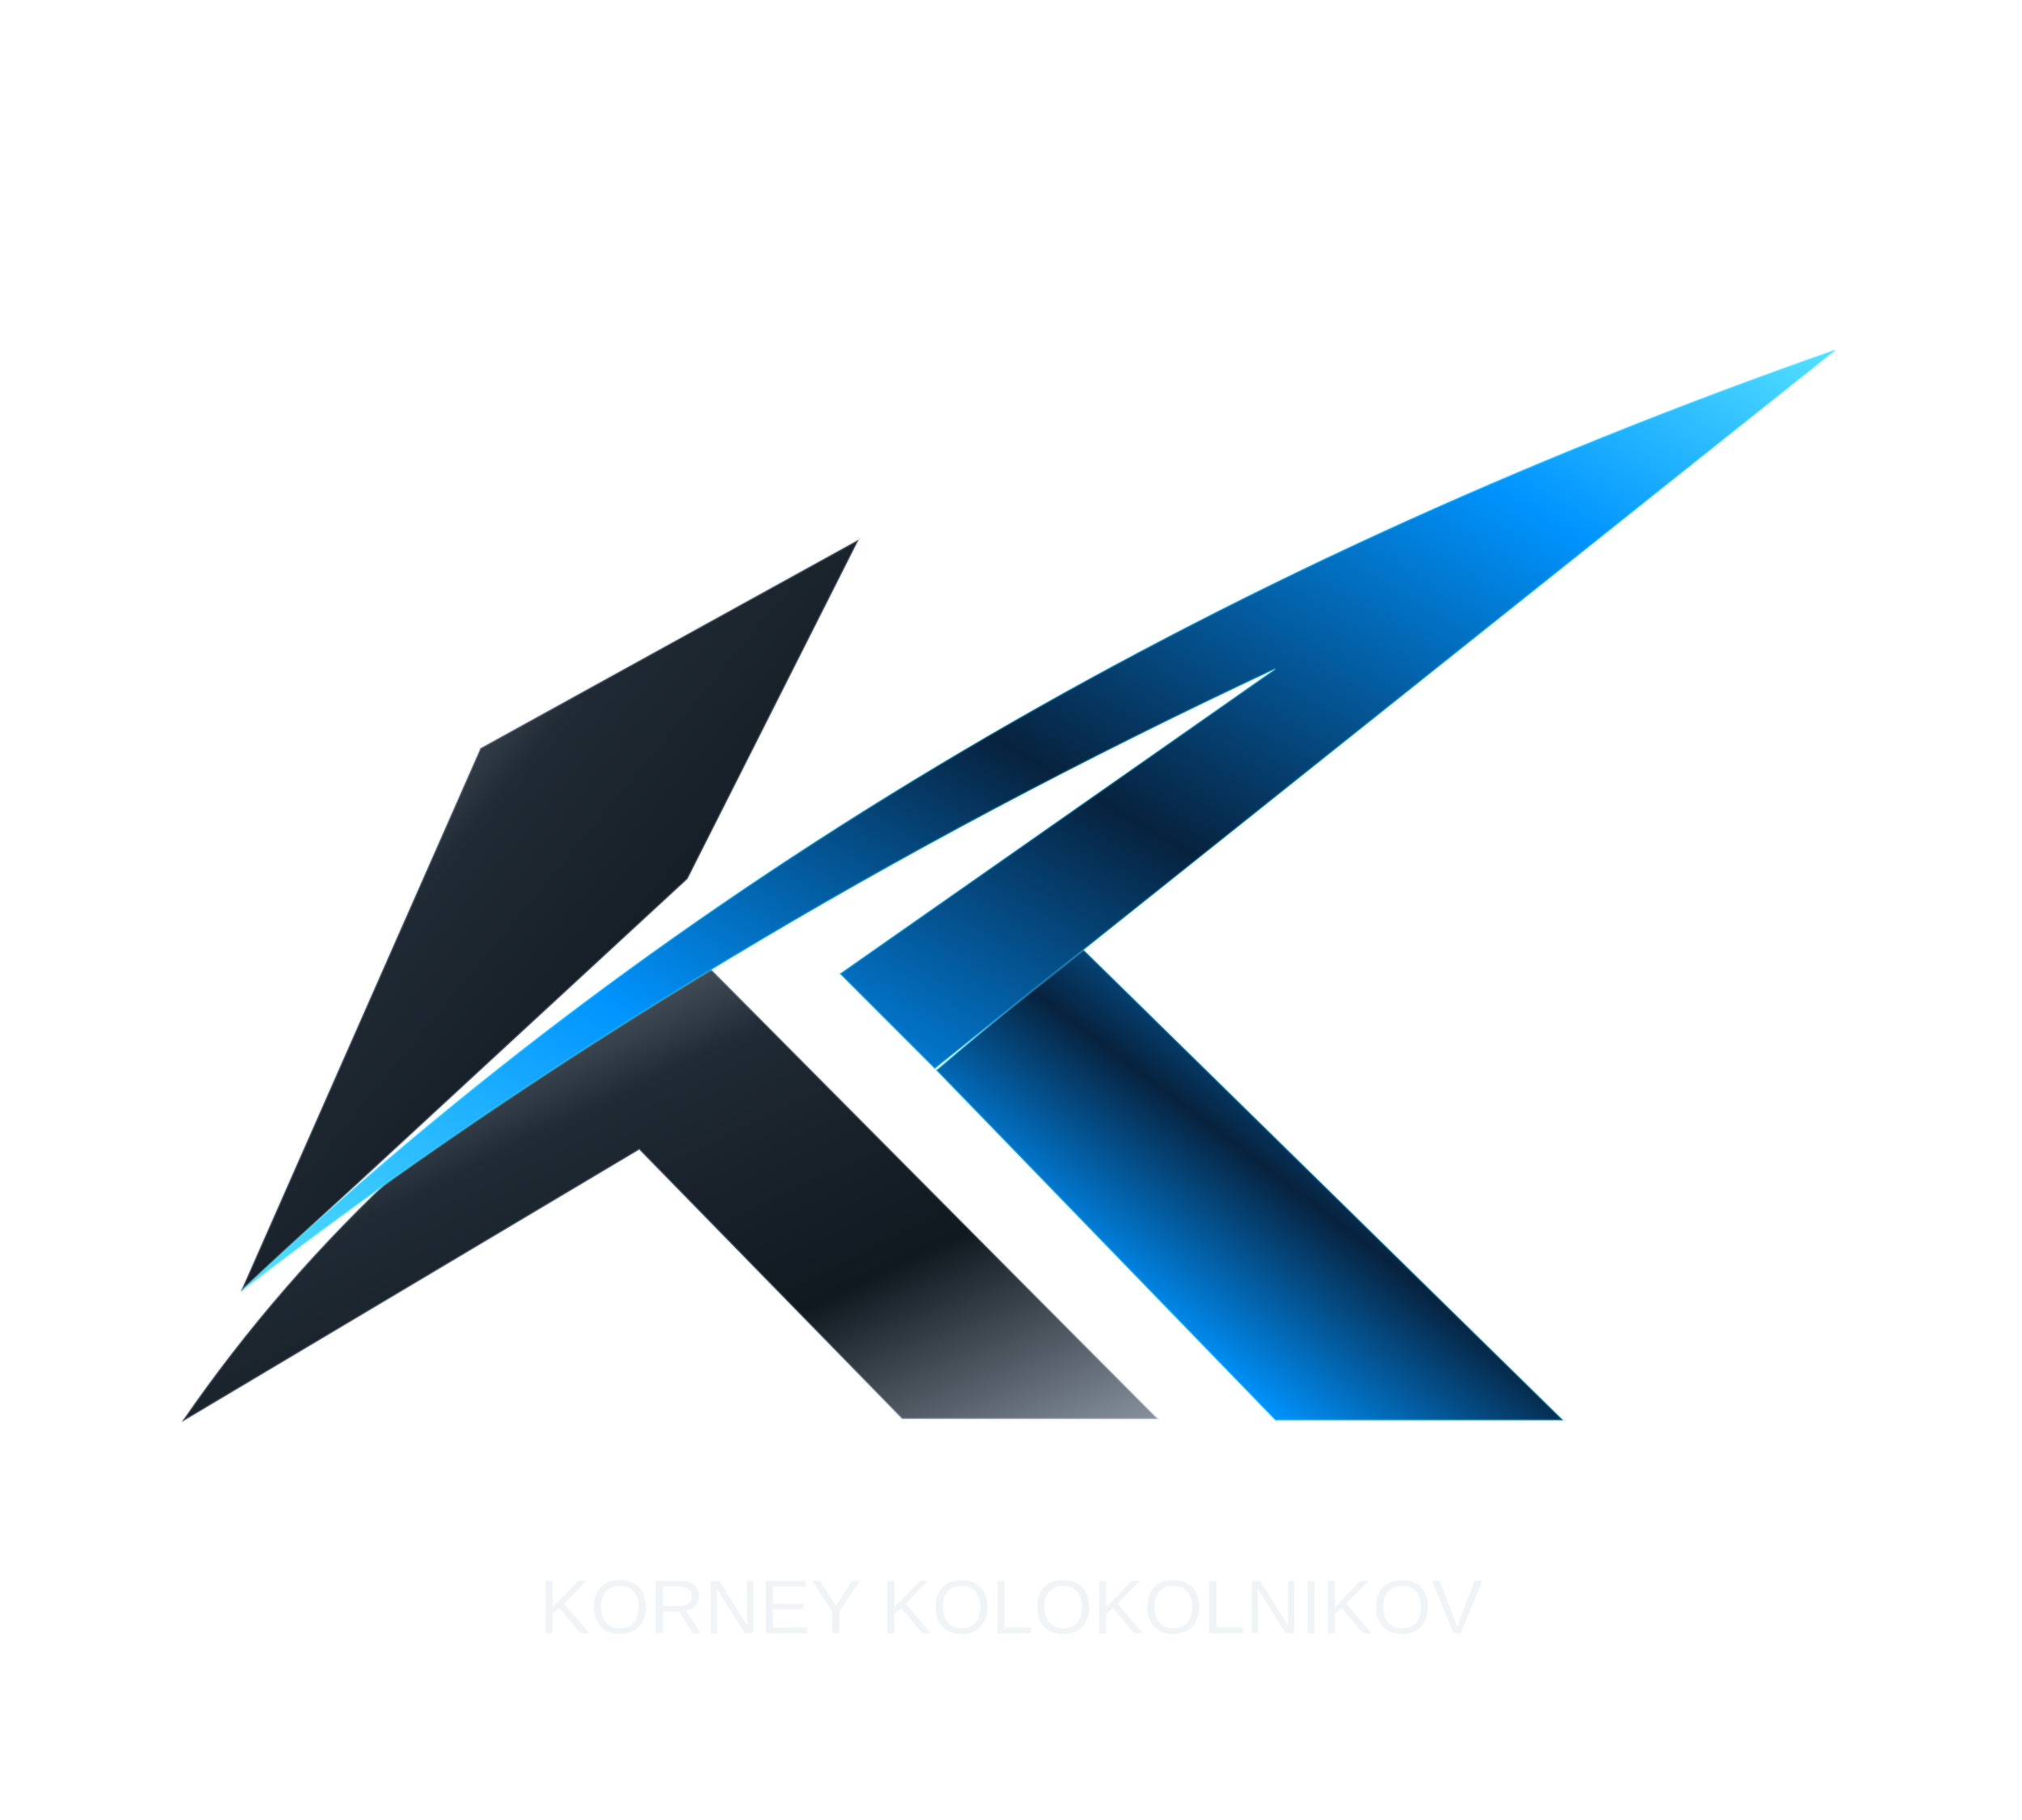
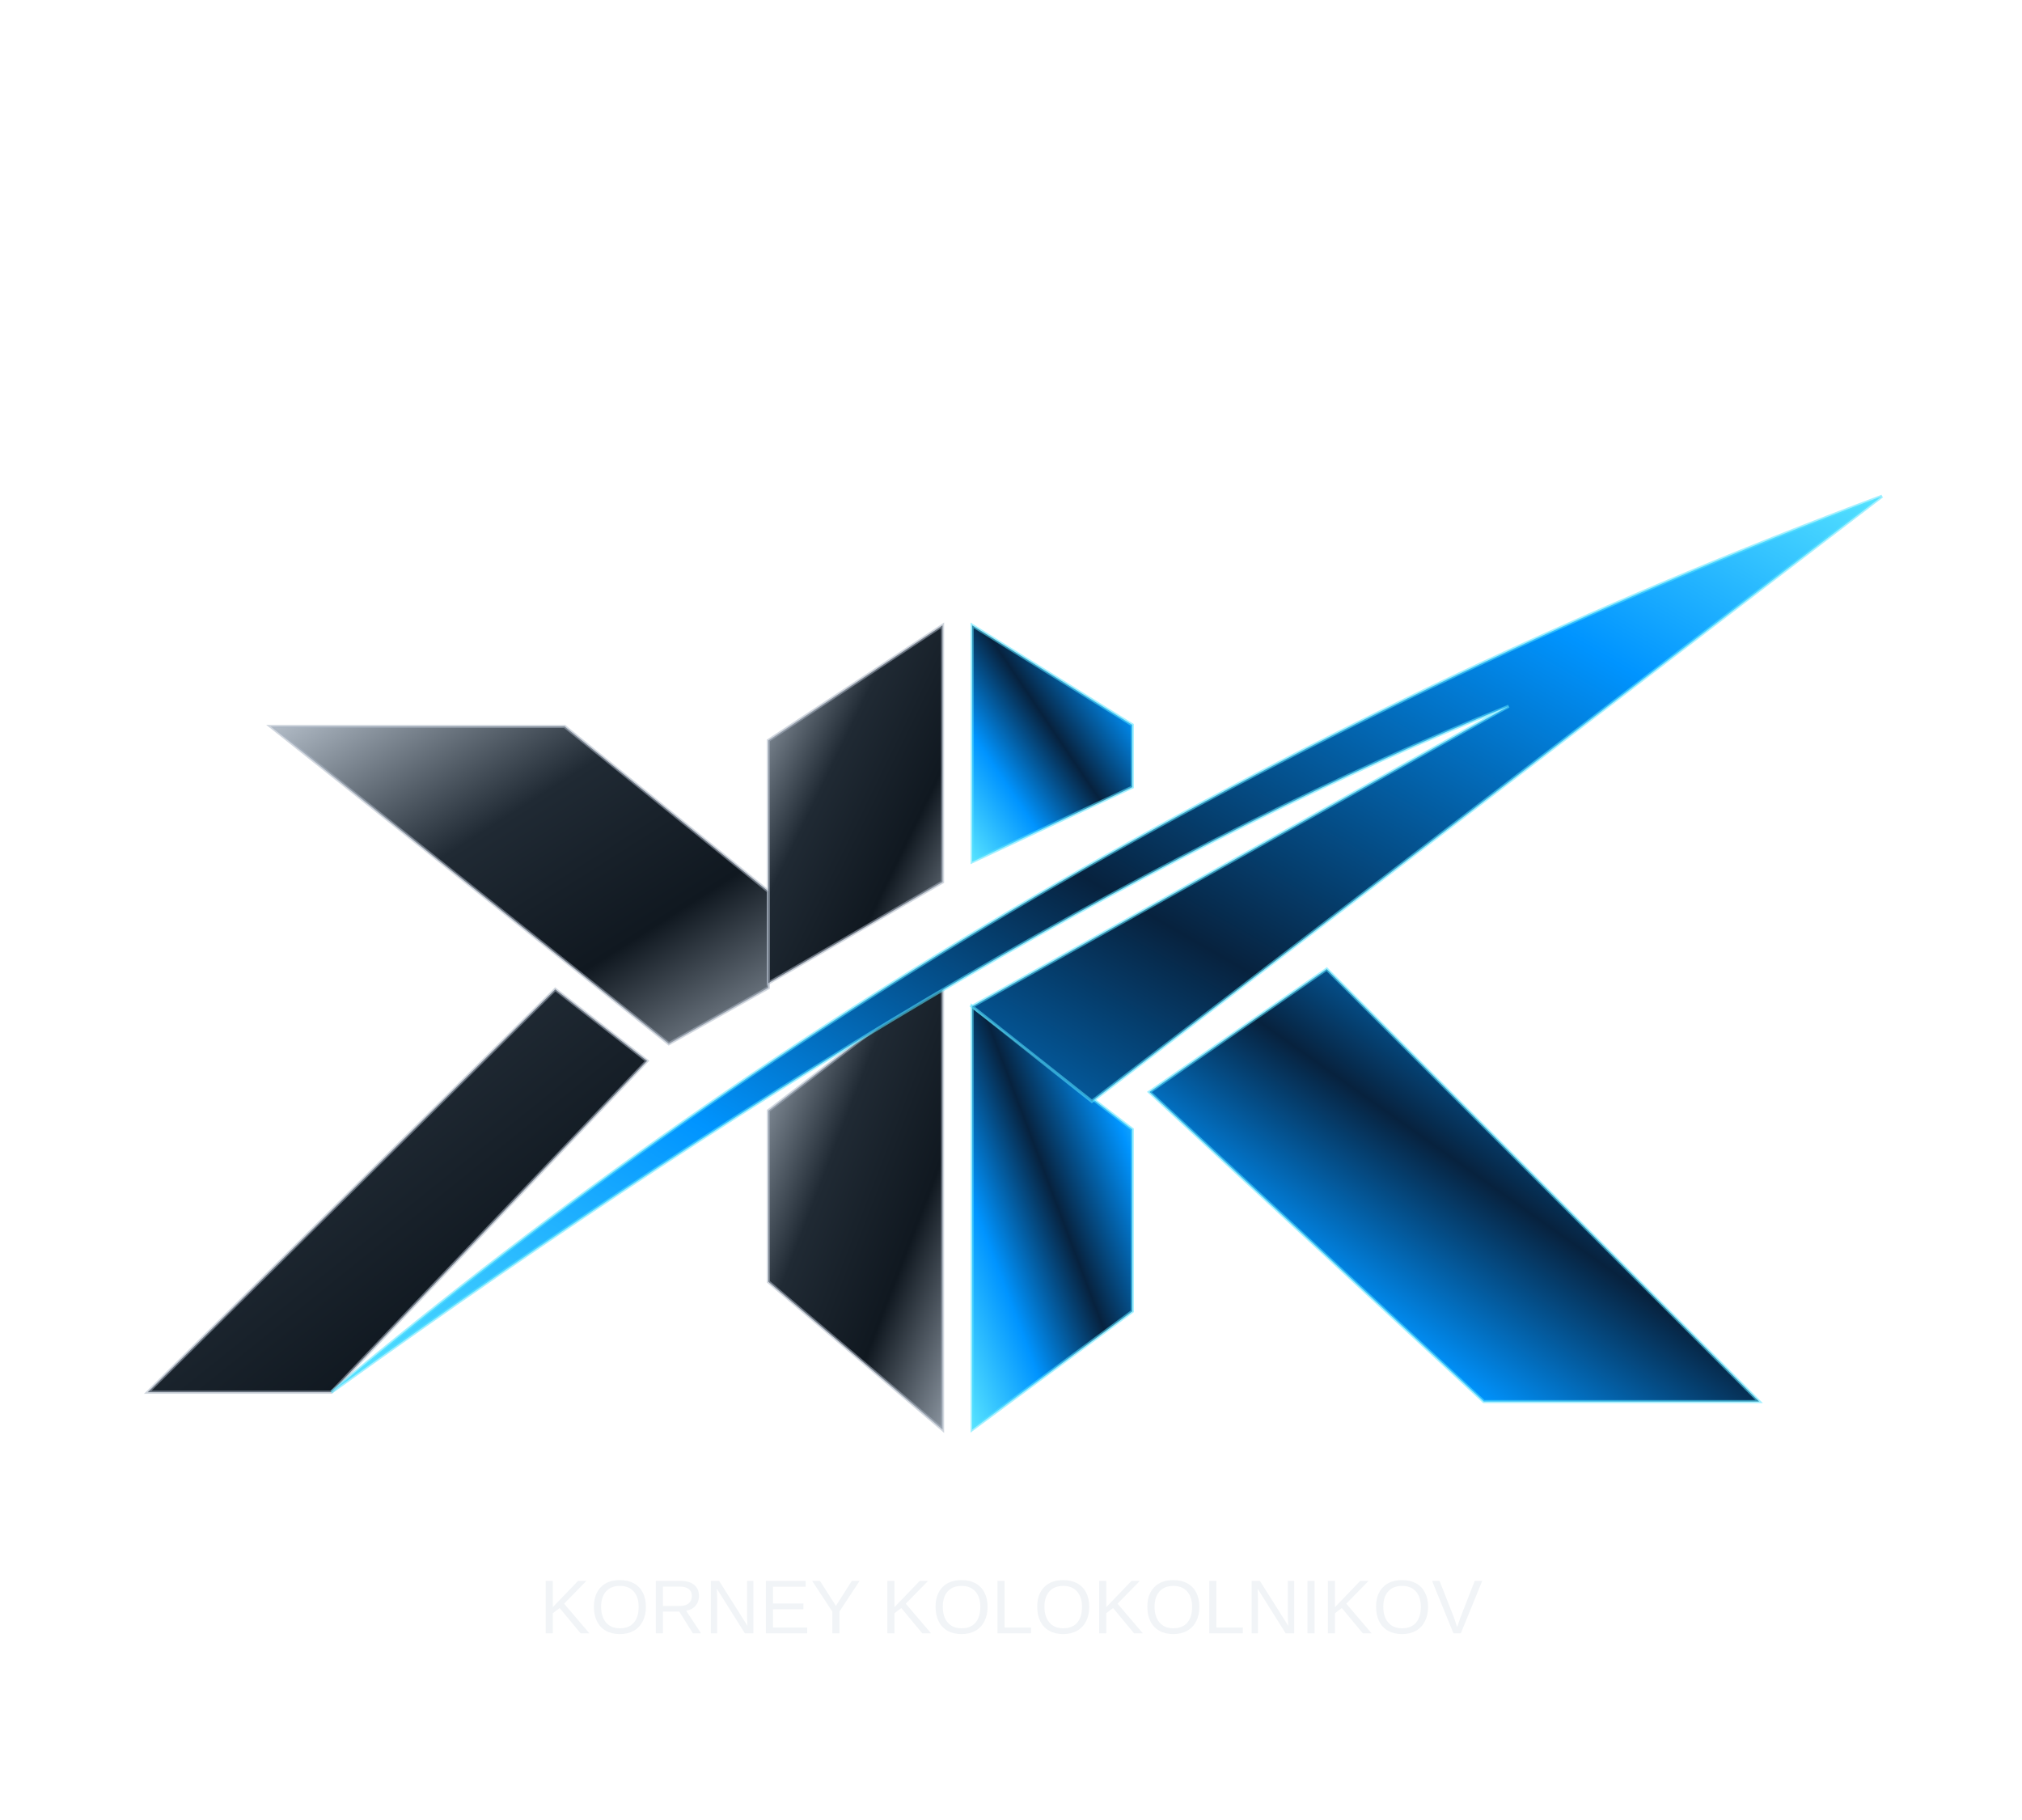
<svg xmlns="http://www.w3.org/2000/svg" role="img" viewBox="0 0 1300 1170">
  <defs>
    <linearGradient id="metal" x1="0" y1="0" x2="1" y2="1">
      <stop stop-color="#b3bdc8" />
      <stop offset=".38" stop-color="#202a34" />
      <stop offset=".7" stop-color="#101820" />
      <stop offset="1" stop-color="#8a949f" />
    </linearGradient>
    <linearGradient id="colour" x1="0" y1="1" x2="1" y2="0">
      <stop stop-color="#57e3ff" />
      <stop offset=".27" stop-color="#0094ff" />
      <stop offset=".53" stop-color="#07223e" />
      <stop offset=".82" stop-color="#0094ff" />
      <stop offset="1" stop-color="#57e3ff" />
    </linearGradient>
  </defs>
-   <path d="M155 830 309 481 552 347 442 565Z" fill="url(#metal)" stroke="#a9b5c3" stroke-opacity=".3" stroke-width="1.4" />
-   <path d="M117 914Q240 735 445 611L744 912H580L411 739Z" fill="url(#metal)" stroke="#a9b5c3" stroke-opacity=".3" stroke-width="1.4" />
-   <path d="M602 688 695 609 1005 913H820Z" fill="url(#colour)" stroke="#57e3ff" stroke-opacity=".3" stroke-width="1.4" />
-   <path d="M155 830Q570 438 1180 225L601 687 540 626 820 430Q450 603 155 830Z" fill="url(#colour)" stroke="#57e3ff" stroke-opacity=".3" stroke-width="1.4" />
+   <g transform="translate(0 45)">
+     <path d="M174 422H363L494 528V590L430 626Z" fill="url(#metal)" stroke="#a9b5c3" stroke-opacity=".55" stroke-width="2" />
+     <path d="M95 850 357 591 416 637 213 850Z" fill="url(#metal)" stroke="#a9b5c3" stroke-opacity=".55" stroke-width="2" />
+     <path d="M494 431 606 357V522L494 587Z" fill="url(#metal)" stroke="#a9b5c3" stroke-opacity=".55" stroke-width="2" />
+     <path d="M494 669 606 583V874L494 779Z" fill="url(#metal)" stroke="#a9b5c3" stroke-opacity=".55" stroke-width="2" />
+     <path d="M625 357 728 421V461L625 509Z" fill="url(#colour)" stroke="#57e3ff" stroke-opacity=".55" stroke-width="2" />
+     <path d="M625 602 728 681V798L625 874Z" fill="url(#colour)" stroke="#57e3ff" stroke-opacity=".55" stroke-width="2" />
+     <path d="M739 657 853 578 1131 856H954Z" fill="url(#colour)" stroke="#57e3ff" stroke-opacity=".55" stroke-width="2" />
+     <path d="M213 850Q650 483 1210 274L702 663 625 602 970 409Q650 536 213 850Z" fill="url(#colour)" stroke="#57e3ff" stroke-opacity=".55" stroke-width="2" />
+   </g>
  <text x="650" y="1050" text-anchor="middle" textLength="1070" lengthAdjust="spacing" font-family="Arial,Helvetica,sans-serif" font-size="49" font-weight="400" fill="#f1f4f7">KORNEY KOLOKOLNIKOV</text>
</svg>
